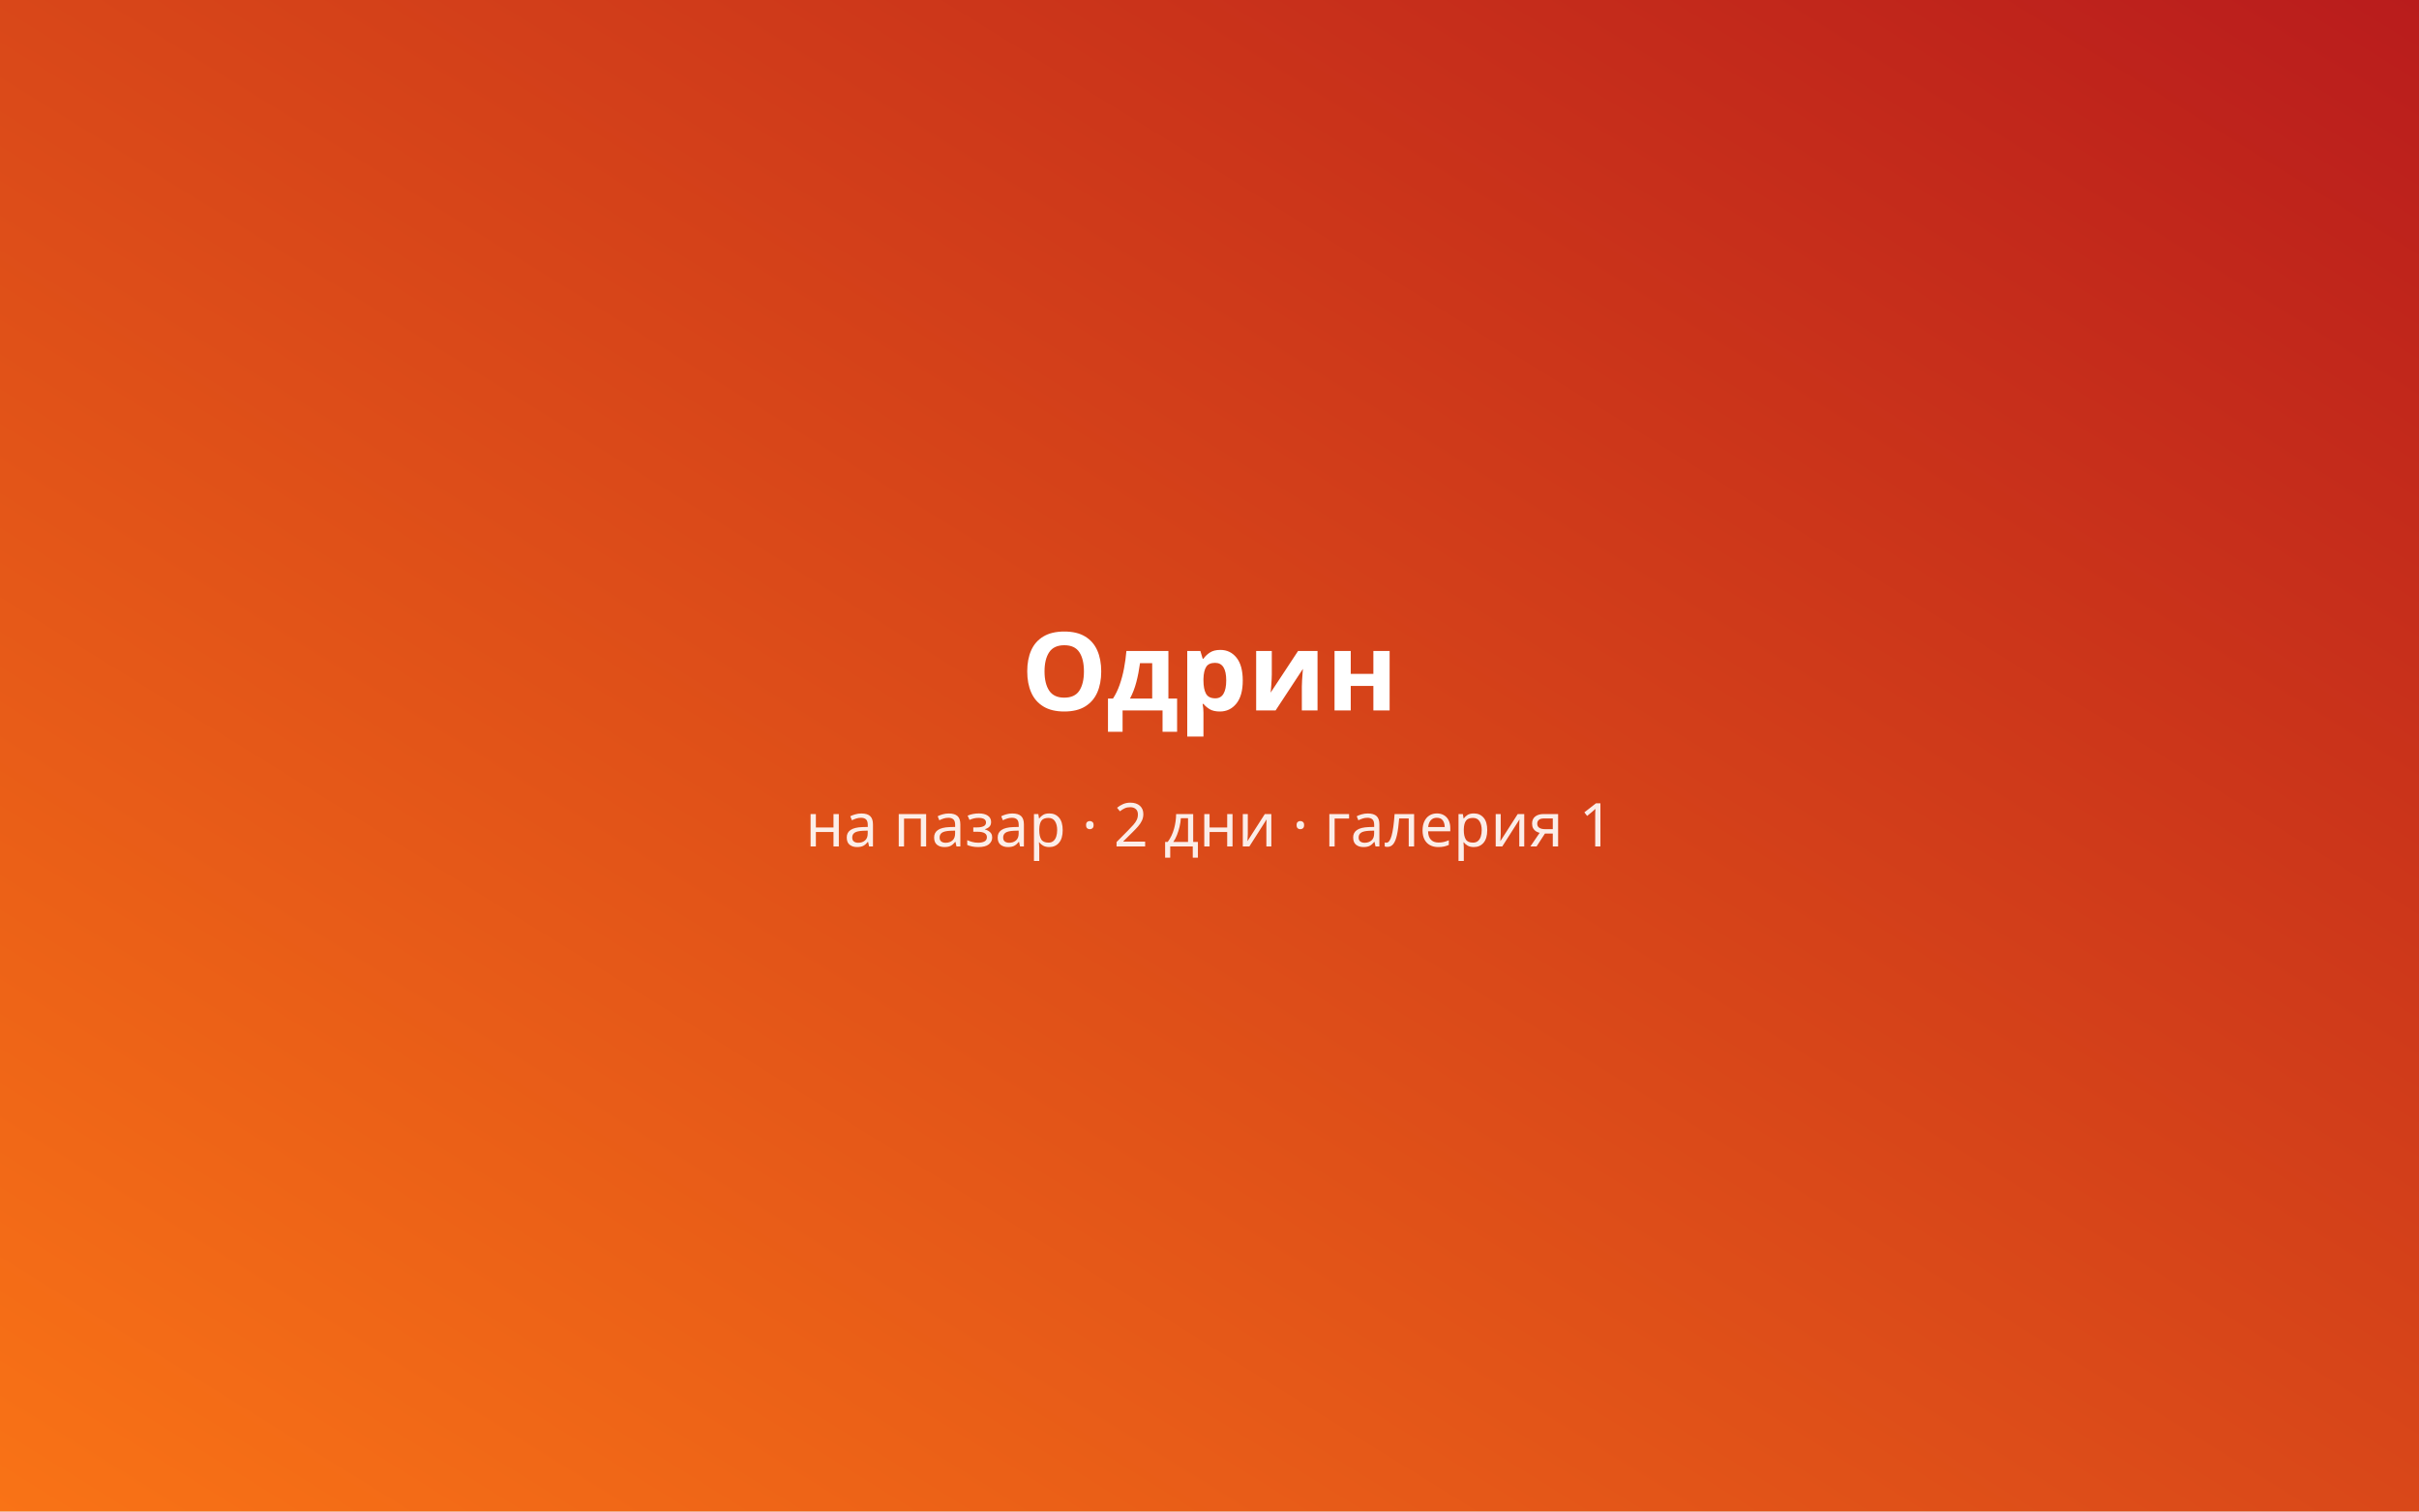
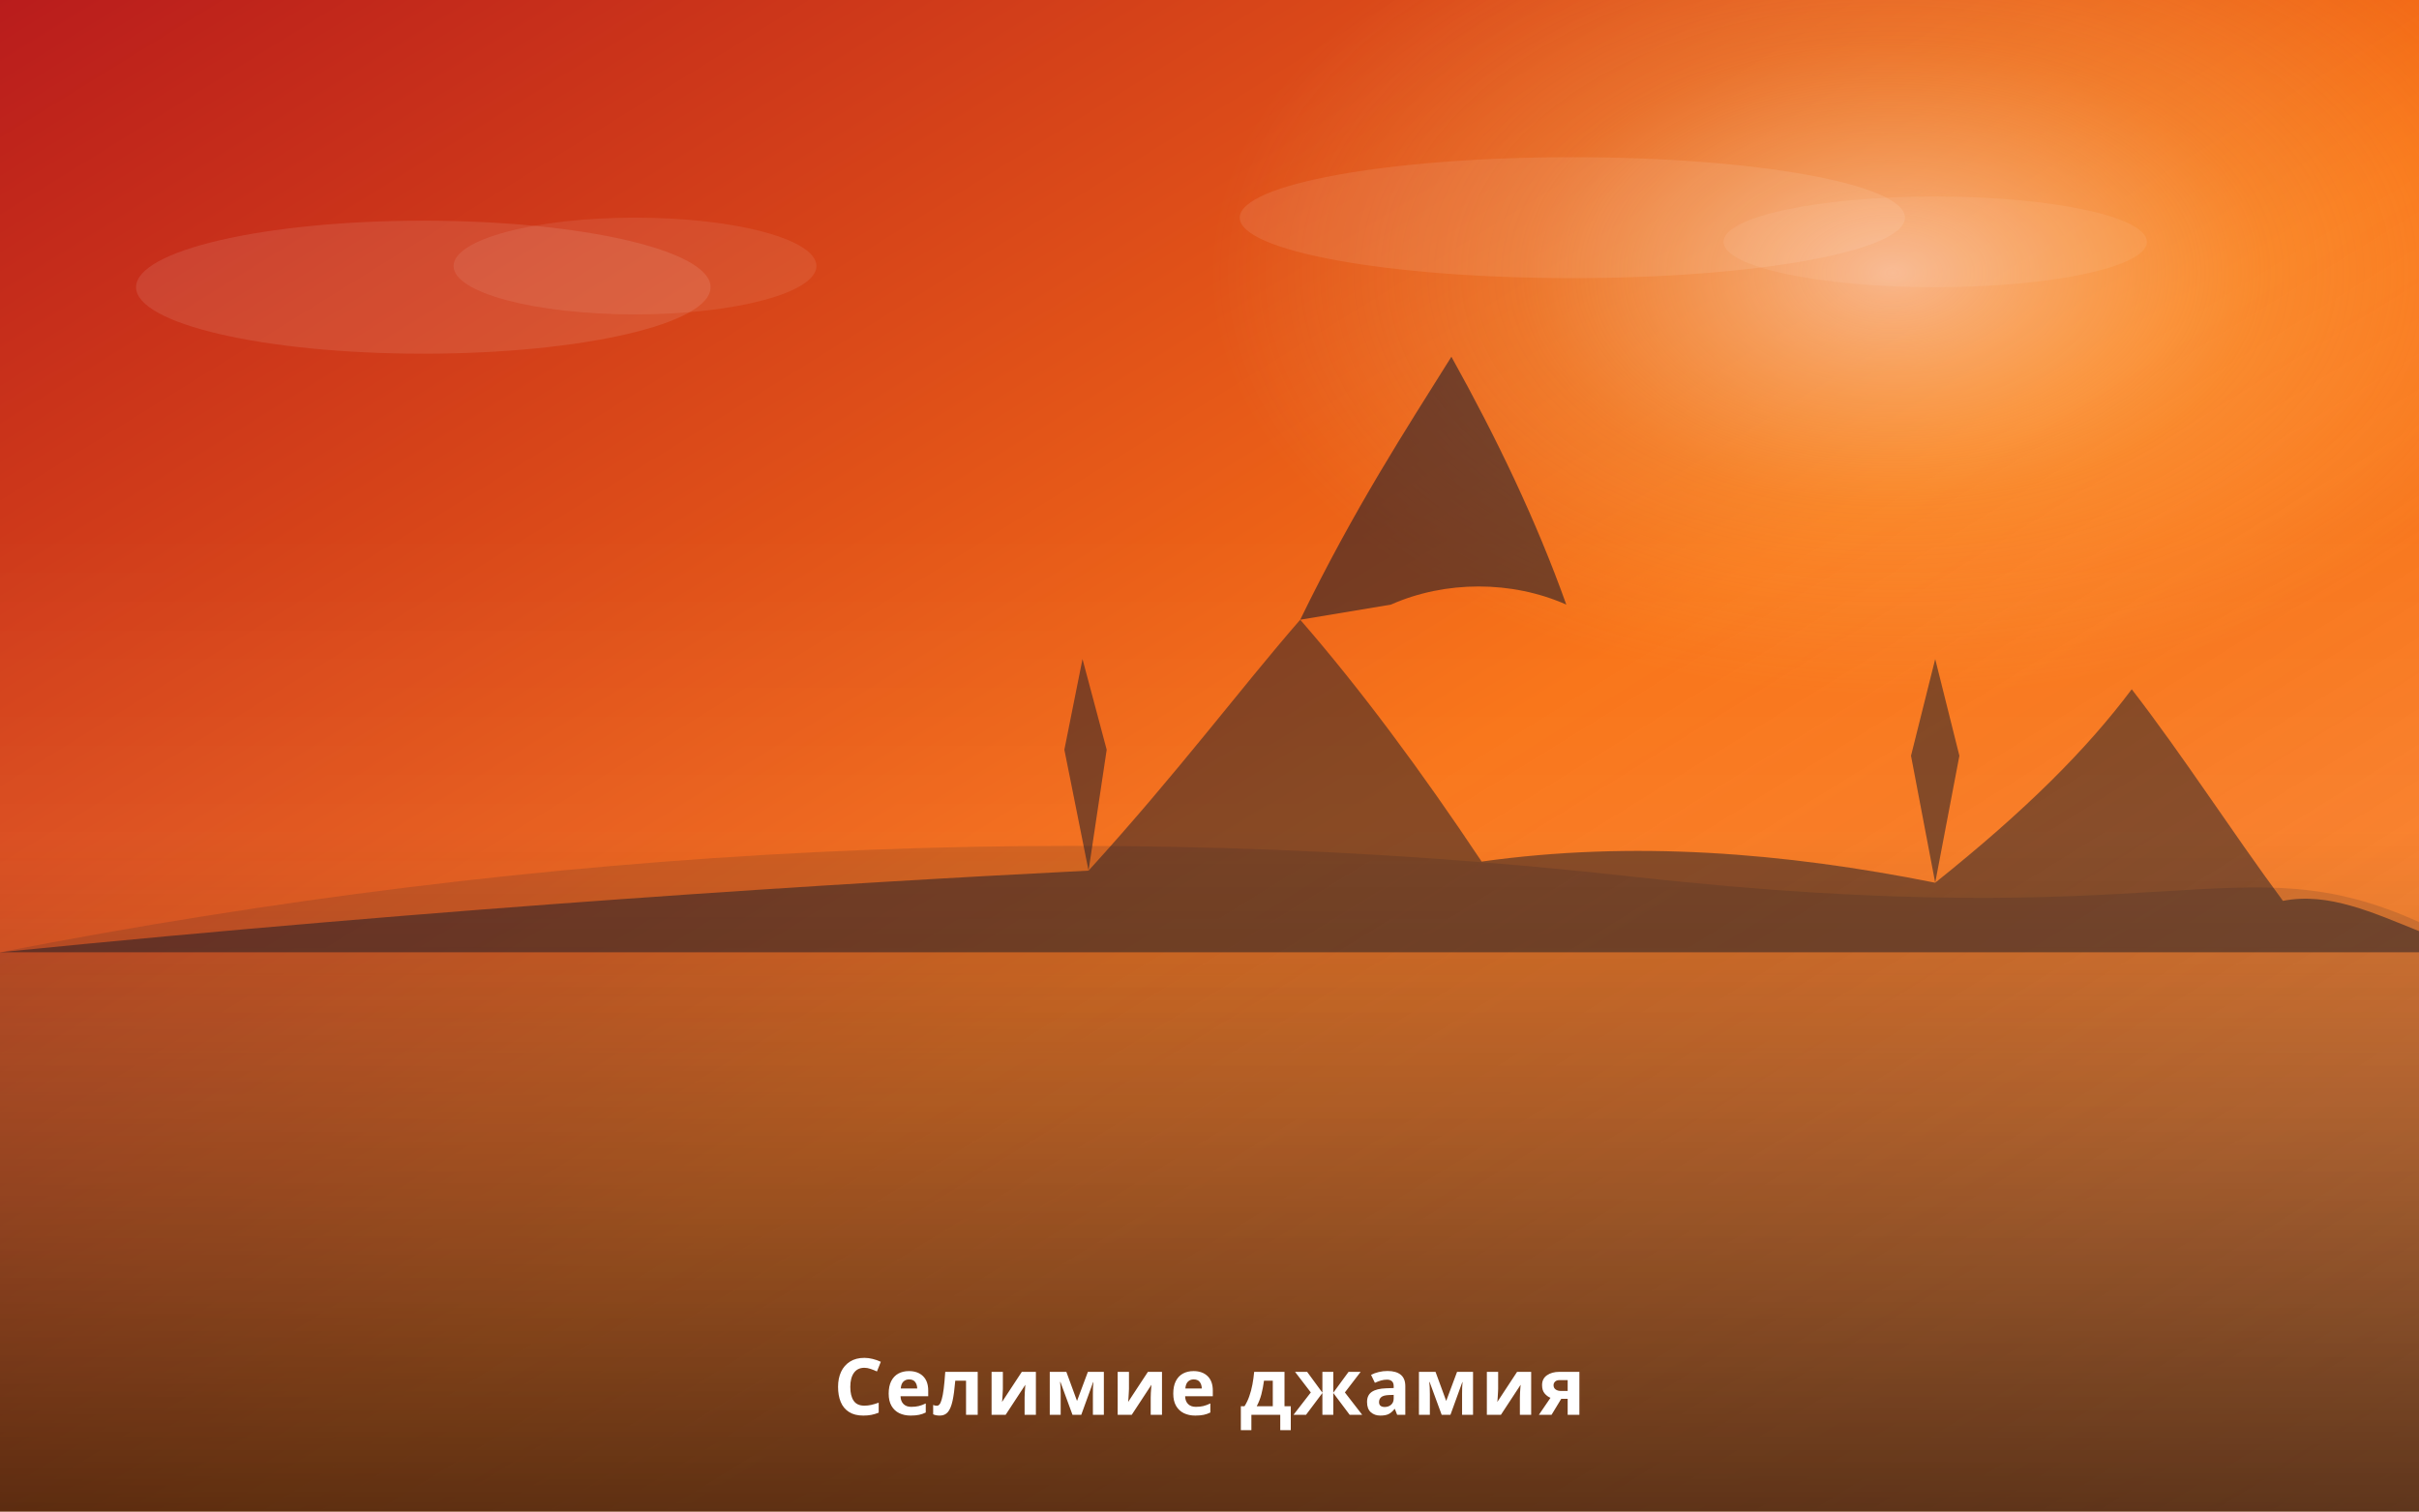
- <svg xmlns="http://www.w3.org/2000/svg" viewBox="0 0 800 500" role="img" aria-label="Одрин">
+ <svg xmlns="http://www.w3.org/2000/svg" viewBox="0 0 800 500" role="img" aria-label="Селимие джамия">
  <defs>
-     <linearGradient id="bg" x1="1" y1="0" x2="0" y2="1">
+     <linearGradient id="sky" x1="0" y1="0" x2="1" y2="1">
      <stop offset="0%" stop-color="#b91c1c" />
-       <stop offset="100%" stop-color="#f97316" />
+       <stop offset="55%" stop-color="#f97316" />
+       <stop offset="100%" stop-color="#f97316" stop-opacity="0.85" />
    </linearGradient>
+     <linearGradient id="haze" x1="0" y1="0.35" x2="0" y2="1">
+       <stop offset="0%" stop-color="#ffffff" stop-opacity="0" />
+       <stop offset="45%" stop-color="#ffffff" stop-opacity="0.06" />
+       <stop offset="100%" stop-color="#0f172a" stop-opacity="0.22" />
+     </linearGradient>
+     <linearGradient id="sea" x1="0" y1="0" x2="0" y2="1">
+       <stop offset="0%" stop-color="#0c4a6e" stop-opacity="0.35" />
+       <stop offset="100%" stop-color="#082f49" stop-opacity="0.65" />
+     </linearGradient>
+     <linearGradient id="sand" x1="0" y1="0" x2="0" y2="1">
+       <stop offset="0%" stop-color="#fef3c7" stop-opacity="0.25" />
+       <stop offset="100%" stop-color="#d97706" stop-opacity="0.15" />
+     </linearGradient>
+     <linearGradient id="scrim" x1="0" y1="0.55" x2="0" y2="1">
+       <stop offset="0%" stop-color="#000000" stop-opacity="0" />
+       <stop offset="100%" stop-color="#000000" stop-opacity="0.45" />
+     </linearGradient>
+     <radialGradient id="sun" cx="0.78" cy="0.18" r="0.28">
+       <stop offset="0%" stop-color="#fff7ed" stop-opacity="0.55" />
+       <stop offset="55%" stop-color="#fde68a" stop-opacity="0.18" />
+       <stop offset="100%" stop-color="#fde68a" stop-opacity="0" />
+     </radialGradient>
  </defs>
-   <rect width="800" height="500" fill="url(#bg)" />
-   <text x="400" y="235" text-anchor="middle" fill="#ffffff" font-family="system-ui,sans-serif" font-size="36" font-weight="700">Одрин</text>
-   <text x="400" y="280" text-anchor="middle" fill="#ffffff" opacity="0.9" font-family="system-ui,sans-serif" font-size="20">на пазар · 2 дни · галерия 1</text>
+   <rect width="800" height="500" fill="url(#sky)" />
+   <rect width="800" height="500" fill="url(#sun)" />
+   <rect width="800" height="500" fill="url(#haze)" />
+   <ellipse cx="140" cy="95" rx="95" ry="22" fill="#ffffff" opacity="0.1" />
+   <ellipse cx="210" cy="88" rx="60" ry="16" fill="#ffffff" opacity="0.08" />
+   <ellipse cx="520" cy="72" rx="110" ry="20" fill="#ffffff" opacity="0.09" />
+   <ellipse cx="640" cy="80" rx="70" ry="15" fill="#ffffff" opacity="0.07" />
+   <path d="M0 315 C180 280 360 270 540 290 S740 278 800 305 L800 500 L0 500 Z" fill="#0f172a" opacity="0.14" />
+   <path d="M0 315 C150 300 280 292 360 288 C390 255 410 228 430 205 C450 228 470 255 490 285 C540 278 590 282 640 292 C670 268 690 248 705 228 C722 250 738 275 755 298 C770 295 785 302 800 308 L800 315 Z" fill="#0f172a" opacity="0.48" />
+   <path d="M430 205 C448 168 465 142 480 118 C495 145 508 172 518 200 C500 192 478 192 460 200 Z" fill="#0f172a" opacity="0.54" />
+   <path d="M360 288 L352 248 L358 218 L366 248 Z M640 292 L632 250 L640 218 L648 250 Z" fill="#0f172a" opacity="0.5" />
+   <rect width="800" height="500" fill="url(#scrim)" />
+   <text x="400" y="468" text-anchor="middle" fill="#ffffff" font-family="system-ui,sans-serif" font-size="26" font-weight="600" letter-spacing="0.02em">Селимие джамия</text>
</svg>
